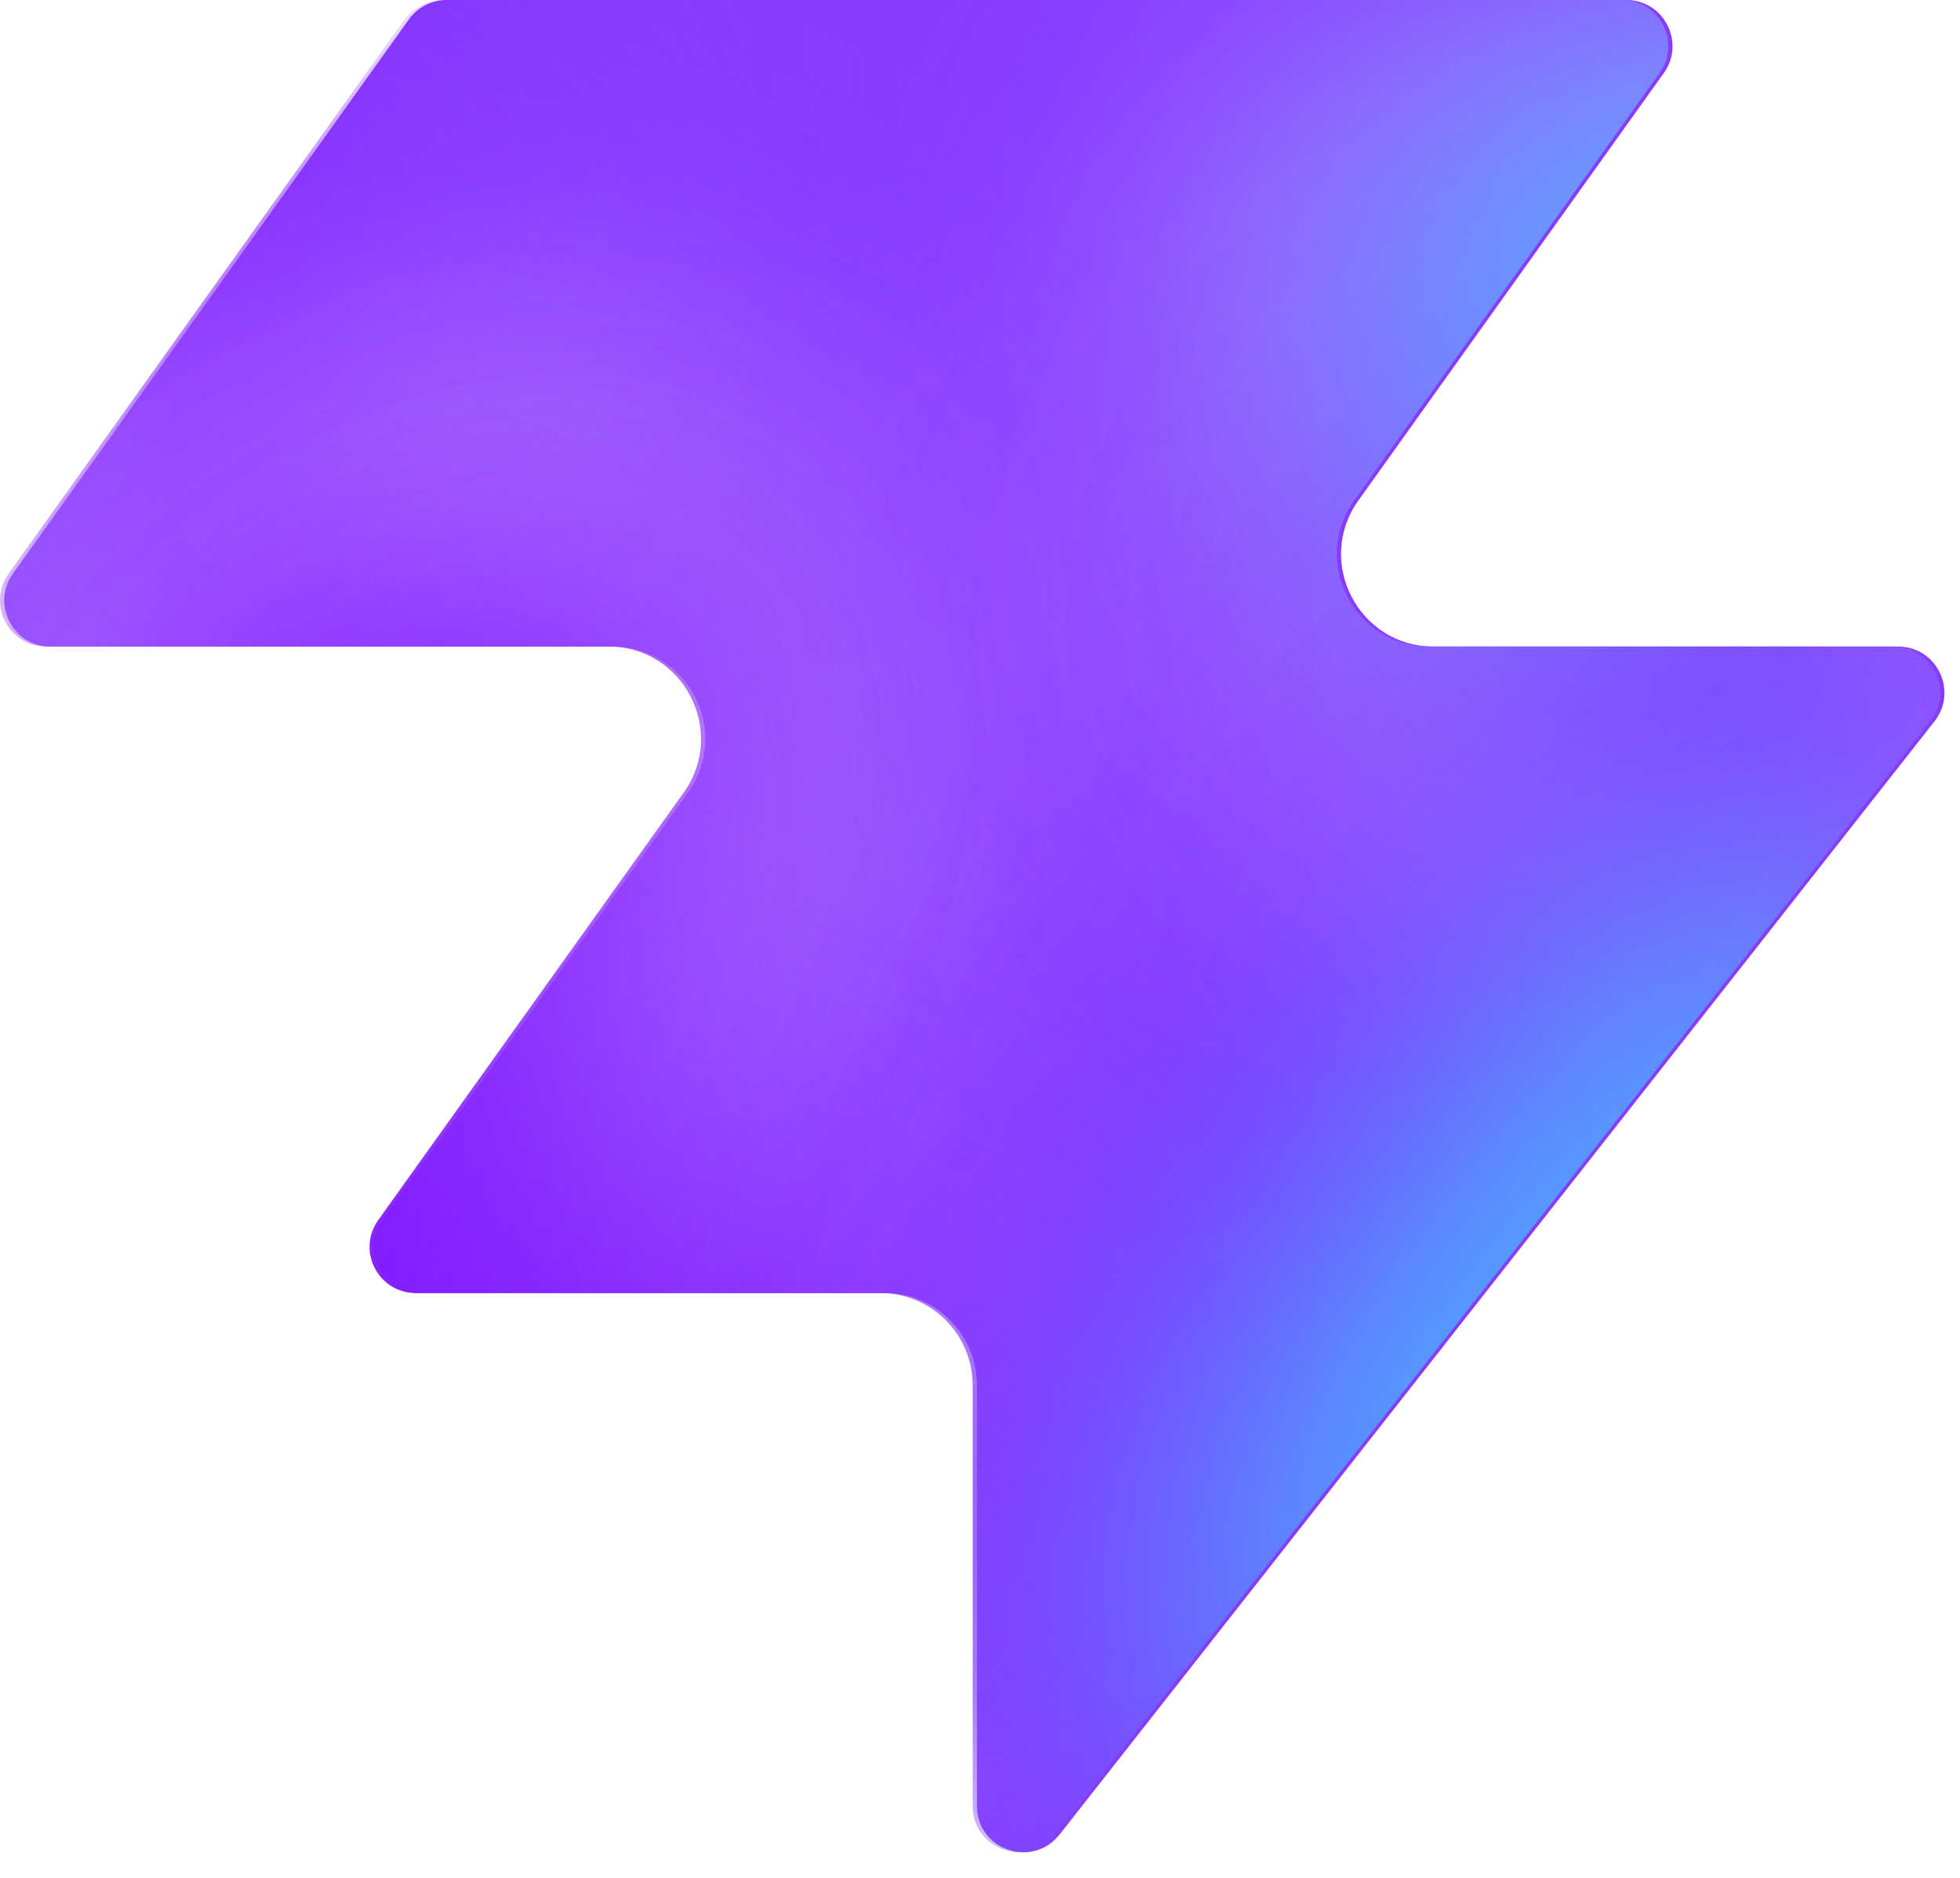
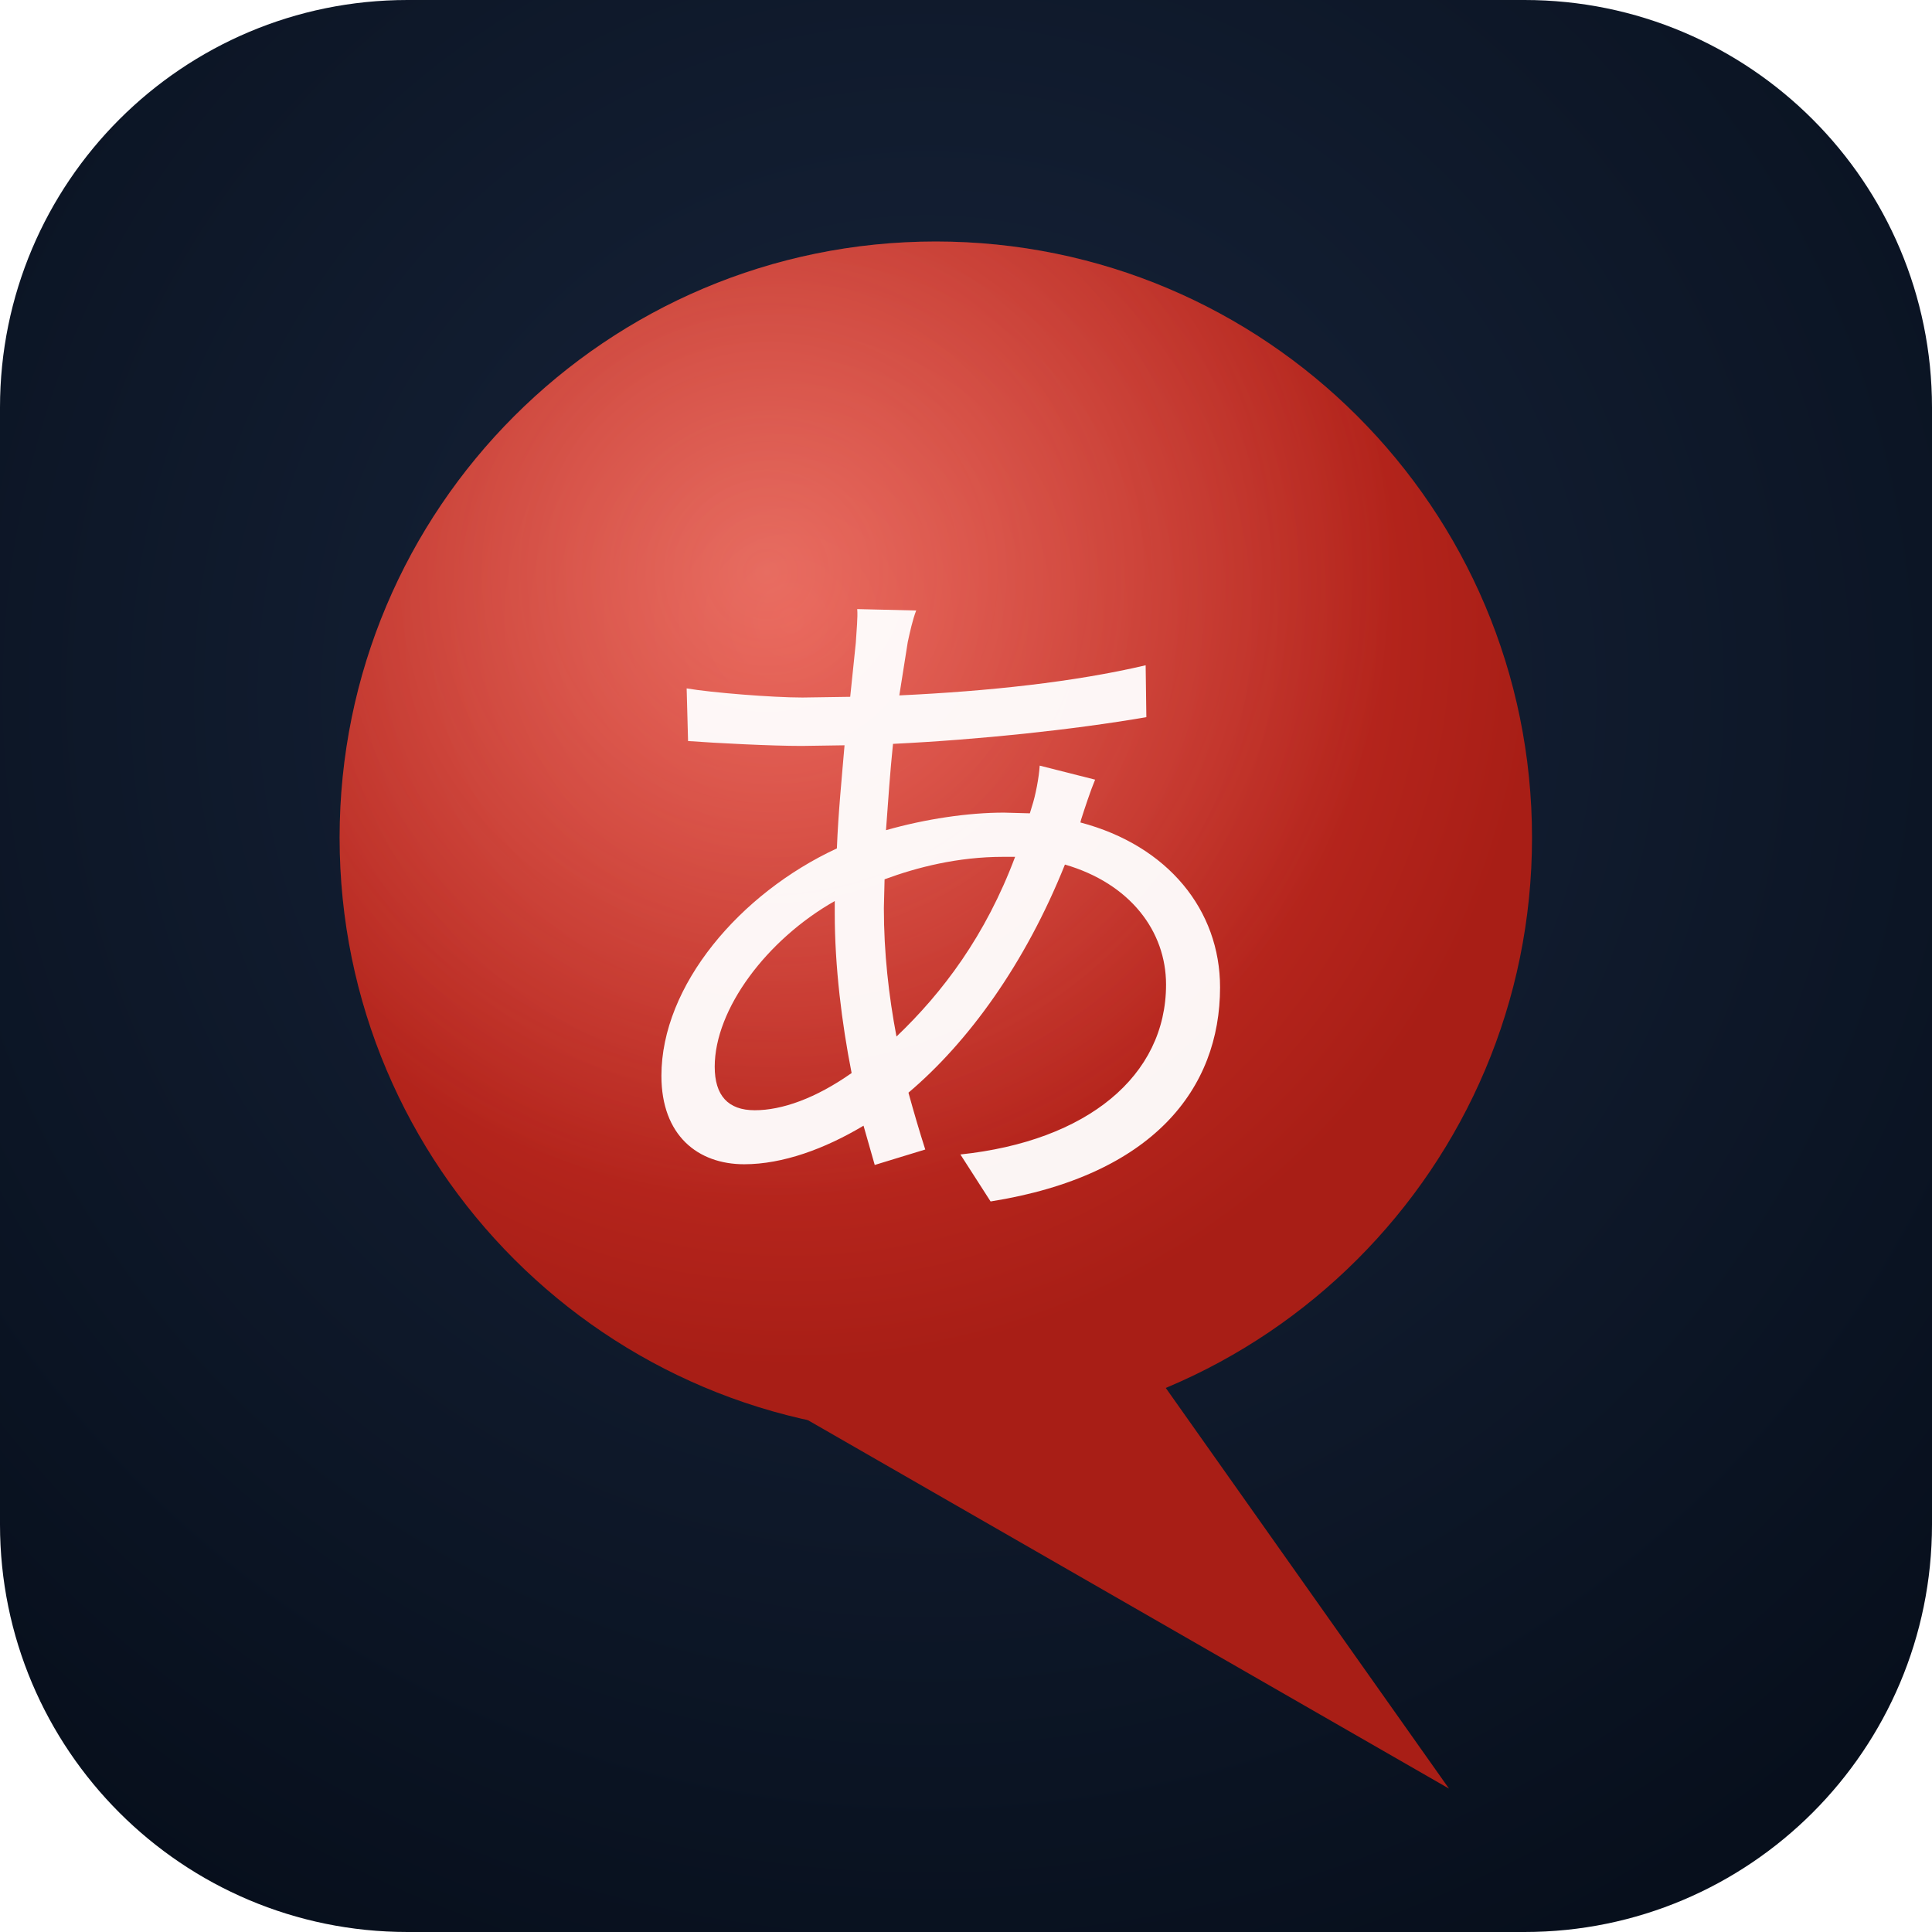
- <svg xmlns="http://www.w3.org/2000/svg" width="48" height="46" fill="none" viewBox="0 0 48 46">
-   <path fill="#863bff" d="M25.946 44.938c-.664.845-2.021.375-2.021-.698V33.937a2.26 2.26 0 0 0-2.262-2.262H10.287c-.92 0-1.456-1.04-.92-1.788l7.48-10.471c1.07-1.497 0-3.578-1.842-3.578H1.237c-.92 0-1.456-1.04-.92-1.788L10.013.474c.214-.297.556-.474.92-.474h28.894c.92 0 1.456 1.04.92 1.788l-7.48 10.471c-1.07 1.498 0 3.579 1.842 3.579h11.377c.943 0 1.473 1.088.89 1.83L25.947 44.94z" style="fill:#863bff;fill:color(display-p3 .525 .23 1);fill-opacity:1" />
-   <mask id="a" width="48" height="46" x="0" y="0" maskUnits="userSpaceOnUse" style="mask-type:alpha">
-     <path fill="#000" d="M25.842 44.938c-.664.844-2.021.375-2.021-.698V33.937a2.26 2.26 0 0 0-2.262-2.262H10.183c-.92 0-1.456-1.04-.92-1.788l7.48-10.471c1.07-1.498 0-3.579-1.842-3.579H1.133c-.92 0-1.456-1.04-.92-1.787L9.91.473c.214-.297.556-.474.92-.474h28.894c.92 0 1.456 1.04.92 1.788l-7.48 10.471c-1.07 1.498 0 3.578 1.842 3.578h11.377c.943 0 1.473 1.088.89 1.832L25.843 44.94z" style="fill:#000;fill-opacity:1" />
-   </mask>
-   <g mask="url(#a)">
-     <g filter="url(#b)">
-       <ellipse cx="5.508" cy="14.704" fill="#ede6ff" rx="5.508" ry="14.704" style="fill:#ede6ff;fill:color(display-p3 .927 .903 1);fill-opacity:1" transform="matrix(.00324 1 1 -.00324 -4.47 31.516)" />
-     </g>
-     <g filter="url(#c)">
-       <ellipse cx="10.399" cy="29.851" fill="#ede6ff" rx="10.399" ry="29.851" style="fill:#ede6ff;fill:color(display-p3 .927 .903 1);fill-opacity:1" transform="matrix(.00324 1 1 -.00324 -39.328 7.883)" />
-     </g>
-     <g filter="url(#d)">
-       <ellipse cx="5.508" cy="30.487" fill="#7e14ff" rx="5.508" ry="30.487" style="fill:#7e14ff;fill:color(display-p3 .492 .077 1);fill-opacity:1" transform="rotate(89.814 -25.913 -14.639)scale(1 -1)" />
-     </g>
-     <g filter="url(#e)">
-       <ellipse cx="5.508" cy="30.599" fill="#7e14ff" rx="5.508" ry="30.599" style="fill:#7e14ff;fill:color(display-p3 .492 .077 1);fill-opacity:1" transform="rotate(89.814 -32.644 -3.334)scale(1 -1)" />
-     </g>
-     <g filter="url(#f)">
-       <ellipse cx="5.508" cy="30.599" fill="#7e14ff" rx="5.508" ry="30.599" style="fill:#7e14ff;fill:color(display-p3 .492 .077 1);fill-opacity:1" transform="matrix(.00324 1 1 -.00324 -34.34 30.47)" />
-     </g>
-     <g filter="url(#g)">
-       <ellipse cx="14.072" cy="22.078" fill="#ede6ff" rx="14.072" ry="22.078" style="fill:#ede6ff;fill:color(display-p3 .927 .903 1);fill-opacity:1" transform="rotate(93.35 24.506 48.493)scale(-1 1)" />
-     </g>
-     <g filter="url(#h)">
-       <ellipse cx="3.47" cy="21.501" fill="#7e14ff" rx="3.47" ry="21.501" style="fill:#7e14ff;fill:color(display-p3 .492 .077 1);fill-opacity:1" transform="rotate(89.009 28.708 47.59)scale(-1 1)" />
-     </g>
-     <g filter="url(#i)">
-       <ellipse cx="3.47" cy="21.501" fill="#7e14ff" rx="3.47" ry="21.501" style="fill:#7e14ff;fill:color(display-p3 .492 .077 1);fill-opacity:1" transform="rotate(89.009 28.708 47.59)scale(-1 1)" />
-     </g>
-     <g filter="url(#j)">
-       <ellipse cx=".387" cy="8.972" fill="#7e14ff" rx="4.407" ry="29.108" style="fill:#7e14ff;fill:color(display-p3 .492 .077 1);fill-opacity:1" transform="rotate(39.51 .387 8.972)" />
-     </g>
-     <g filter="url(#k)">
-       <ellipse cx="47.523" cy="-6.092" fill="#7e14ff" rx="4.407" ry="29.108" style="fill:#7e14ff;fill:color(display-p3 .492 .077 1);fill-opacity:1" transform="rotate(37.892 47.523 -6.092)" />
-     </g>
-     <g filter="url(#l)">
-       <ellipse cx="41.412" cy="6.333" fill="#47bfff" rx="5.971" ry="9.665" style="fill:#47bfff;fill:color(display-p3 .28 .748 1);fill-opacity:1" transform="rotate(37.892 41.412 6.333)" />
-     </g>
-     <g filter="url(#m)">
-       <ellipse cx="-1.879" cy="38.332" fill="#7e14ff" rx="4.407" ry="29.108" style="fill:#7e14ff;fill:color(display-p3 .492 .077 1);fill-opacity:1" transform="rotate(37.892 -1.88 38.332)" />
-     </g>
-     <g filter="url(#n)">
-       <ellipse cx="-1.879" cy="38.332" fill="#7e14ff" rx="4.407" ry="29.108" style="fill:#7e14ff;fill:color(display-p3 .492 .077 1);fill-opacity:1" transform="rotate(37.892 -1.88 38.332)" />
-     </g>
-     <g filter="url(#o)">
-       <ellipse cx="35.651" cy="29.907" fill="#7e14ff" rx="4.407" ry="29.108" style="fill:#7e14ff;fill:color(display-p3 .492 .077 1);fill-opacity:1" transform="rotate(37.892 35.651 29.907)" />
-     </g>
-     <g filter="url(#p)">
-       <ellipse cx="38.418" cy="32.4" fill="#47bfff" rx="5.971" ry="15.297" style="fill:#47bfff;fill:color(display-p3 .28 .748 1);fill-opacity:1" transform="rotate(37.892 38.418 32.4)" />
-     </g>
-   </g>
+ <svg xmlns="http://www.w3.org/2000/svg" viewBox="0 0 512 512" width="32" height="32">
  <defs>
-     <filter id="b" width="60.045" height="41.654" x="-19.77" y="16.149" color-interpolation-filters="sRGB" filterUnits="userSpaceOnUse">
-       <feFlood flood-opacity="0" result="BackgroundImageFix" />
-       <feBlend in="SourceGraphic" in2="BackgroundImageFix" result="shape" />
-       <feGaussianBlur result="effect1_foregroundBlur_2002_17158" stdDeviation="7.659" />
-     </filter>
-     <filter id="c" width="90.34" height="51.437" x="-54.613" y="-7.533" color-interpolation-filters="sRGB" filterUnits="userSpaceOnUse">
-       <feFlood flood-opacity="0" result="BackgroundImageFix" />
-       <feBlend in="SourceGraphic" in2="BackgroundImageFix" result="shape" />
-       <feGaussianBlur result="effect1_foregroundBlur_2002_17158" stdDeviation="7.659" />
-     </filter>
-     <filter id="d" width="79.355" height="29.4" x="-49.64" y="2.03" color-interpolation-filters="sRGB" filterUnits="userSpaceOnUse">
-       <feFlood flood-opacity="0" result="BackgroundImageFix" />
-       <feBlend in="SourceGraphic" in2="BackgroundImageFix" result="shape" />
-       <feGaussianBlur result="effect1_foregroundBlur_2002_17158" stdDeviation="4.596" />
-     </filter>
-     <filter id="e" width="79.579" height="29.4" x="-45.045" y="20.029" color-interpolation-filters="sRGB" filterUnits="userSpaceOnUse">
-       <feFlood flood-opacity="0" result="BackgroundImageFix" />
-       <feBlend in="SourceGraphic" in2="BackgroundImageFix" result="shape" />
-       <feGaussianBlur result="effect1_foregroundBlur_2002_17158" stdDeviation="4.596" />
-     </filter>
-     <filter id="f" width="79.579" height="29.4" x="-43.513" y="21.178" color-interpolation-filters="sRGB" filterUnits="userSpaceOnUse">
-       <feFlood flood-opacity="0" result="BackgroundImageFix" />
-       <feBlend in="SourceGraphic" in2="BackgroundImageFix" result="shape" />
-       <feGaussianBlur result="effect1_foregroundBlur_2002_17158" stdDeviation="4.596" />
-     </filter>
-     <filter id="g" width="74.749" height="58.852" x="15.756" y="-17.901" color-interpolation-filters="sRGB" filterUnits="userSpaceOnUse">
-       <feFlood flood-opacity="0" result="BackgroundImageFix" />
-       <feBlend in="SourceGraphic" in2="BackgroundImageFix" result="shape" />
-       <feGaussianBlur result="effect1_foregroundBlur_2002_17158" stdDeviation="7.659" />
-     </filter>
-     <filter id="h" width="61.377" height="25.362" x="23.548" y="2.284" color-interpolation-filters="sRGB" filterUnits="userSpaceOnUse">
-       <feFlood flood-opacity="0" result="BackgroundImageFix" />
-       <feBlend in="SourceGraphic" in2="BackgroundImageFix" result="shape" />
-       <feGaussianBlur result="effect1_foregroundBlur_2002_17158" stdDeviation="4.596" />
-     </filter>
-     <filter id="i" width="61.377" height="25.362" x="23.548" y="2.284" color-interpolation-filters="sRGB" filterUnits="userSpaceOnUse">
-       <feFlood flood-opacity="0" result="BackgroundImageFix" />
-       <feBlend in="SourceGraphic" in2="BackgroundImageFix" result="shape" />
-       <feGaussianBlur result="effect1_foregroundBlur_2002_17158" stdDeviation="4.596" />
-     </filter>
-     <filter id="j" width="56.045" height="63.649" x="-27.636" y="-22.853" color-interpolation-filters="sRGB" filterUnits="userSpaceOnUse">
-       <feFlood flood-opacity="0" result="BackgroundImageFix" />
-       <feBlend in="SourceGraphic" in2="BackgroundImageFix" result="shape" />
-       <feGaussianBlur result="effect1_foregroundBlur_2002_17158" stdDeviation="4.596" />
-     </filter>
-     <filter id="k" width="54.814" height="64.646" x="20.116" y="-38.415" color-interpolation-filters="sRGB" filterUnits="userSpaceOnUse">
-       <feFlood flood-opacity="0" result="BackgroundImageFix" />
-       <feBlend in="SourceGraphic" in2="BackgroundImageFix" result="shape" />
-       <feGaussianBlur result="effect1_foregroundBlur_2002_17158" stdDeviation="4.596" />
-     </filter>
-     <filter id="l" width="33.541" height="35.313" x="24.641" y="-11.323" color-interpolation-filters="sRGB" filterUnits="userSpaceOnUse">
-       <feFlood flood-opacity="0" result="BackgroundImageFix" />
-       <feBlend in="SourceGraphic" in2="BackgroundImageFix" result="shape" />
-       <feGaussianBlur result="effect1_foregroundBlur_2002_17158" stdDeviation="4.596" />
-     </filter>
-     <filter id="m" width="54.814" height="64.646" x="-29.286" y="6.009" color-interpolation-filters="sRGB" filterUnits="userSpaceOnUse">
-       <feFlood flood-opacity="0" result="BackgroundImageFix" />
-       <feBlend in="SourceGraphic" in2="BackgroundImageFix" result="shape" />
-       <feGaussianBlur result="effect1_foregroundBlur_2002_17158" stdDeviation="4.596" />
-     </filter>
-     <filter id="n" width="54.814" height="64.646" x="-29.286" y="6.009" color-interpolation-filters="sRGB" filterUnits="userSpaceOnUse">
-       <feFlood flood-opacity="0" result="BackgroundImageFix" />
-       <feBlend in="SourceGraphic" in2="BackgroundImageFix" result="shape" />
-       <feGaussianBlur result="effect1_foregroundBlur_2002_17158" stdDeviation="4.596" />
-     </filter>
-     <filter id="o" width="54.814" height="64.646" x="8.244" y="-2.416" color-interpolation-filters="sRGB" filterUnits="userSpaceOnUse">
-       <feFlood flood-opacity="0" result="BackgroundImageFix" />
-       <feBlend in="SourceGraphic" in2="BackgroundImageFix" result="shape" />
-       <feGaussianBlur result="effect1_foregroundBlur_2002_17158" stdDeviation="4.596" />
-     </filter>
-     <filter id="p" width="39.409" height="43.623" x="18.713" y="10.588" color-interpolation-filters="sRGB" filterUnits="userSpaceOnUse">
-       <feFlood flood-opacity="0" result="BackgroundImageFix" />
-       <feBlend in="SourceGraphic" in2="BackgroundImageFix" result="shape" />
-       <feGaussianBlur result="effect1_foregroundBlur_2002_17158" stdDeviation="4.596" />
-     </filter>
+     <radialGradient id="bg" cx="48%" cy="36%" r="72%">
+       <stop offset="0%" stop-color="#18253c" />
+       <stop offset="100%" stop-color="#070f1c" />
+     </radialGradient>
+     <radialGradient id="bubble" cx="38%" cy="32%" r="62%">
+       <stop offset="0%" stop-color="#e03c32" />
+       <stop offset="100%" stop-color="#a81e16" />
+     </radialGradient>
+     <radialGradient id="shine" cx="36%" cy="28%" r="52%">
+       <stop offset="0%" stop-color="rgba(255,215,200,0.32)" />
+       <stop offset="100%" stop-color="rgba(255,215,200,0)" />
+     </radialGradient>
  </defs>
+   <rect width="512" height="512" rx="108" fill="url(#bg)" />
+   <path d="M 302 358 L 384 474 L 210 374 Z" fill="#a81e16" />
+   <circle cx="248" cy="222" r="158" fill="url(#bubble)" />
+   <circle cx="248" cy="222" r="158" fill="url(#shine)" />
+   <text x="248" y="244" font-family="'Hiragino Sans', 'Noto Sans JP', 'Yu Gothic', 'Meiryo', sans-serif" font-size="186" font-weight="300" fill="rgba(255,255,255,0.95)" text-anchor="middle" dominant-baseline="middle">あ</text>
</svg>
